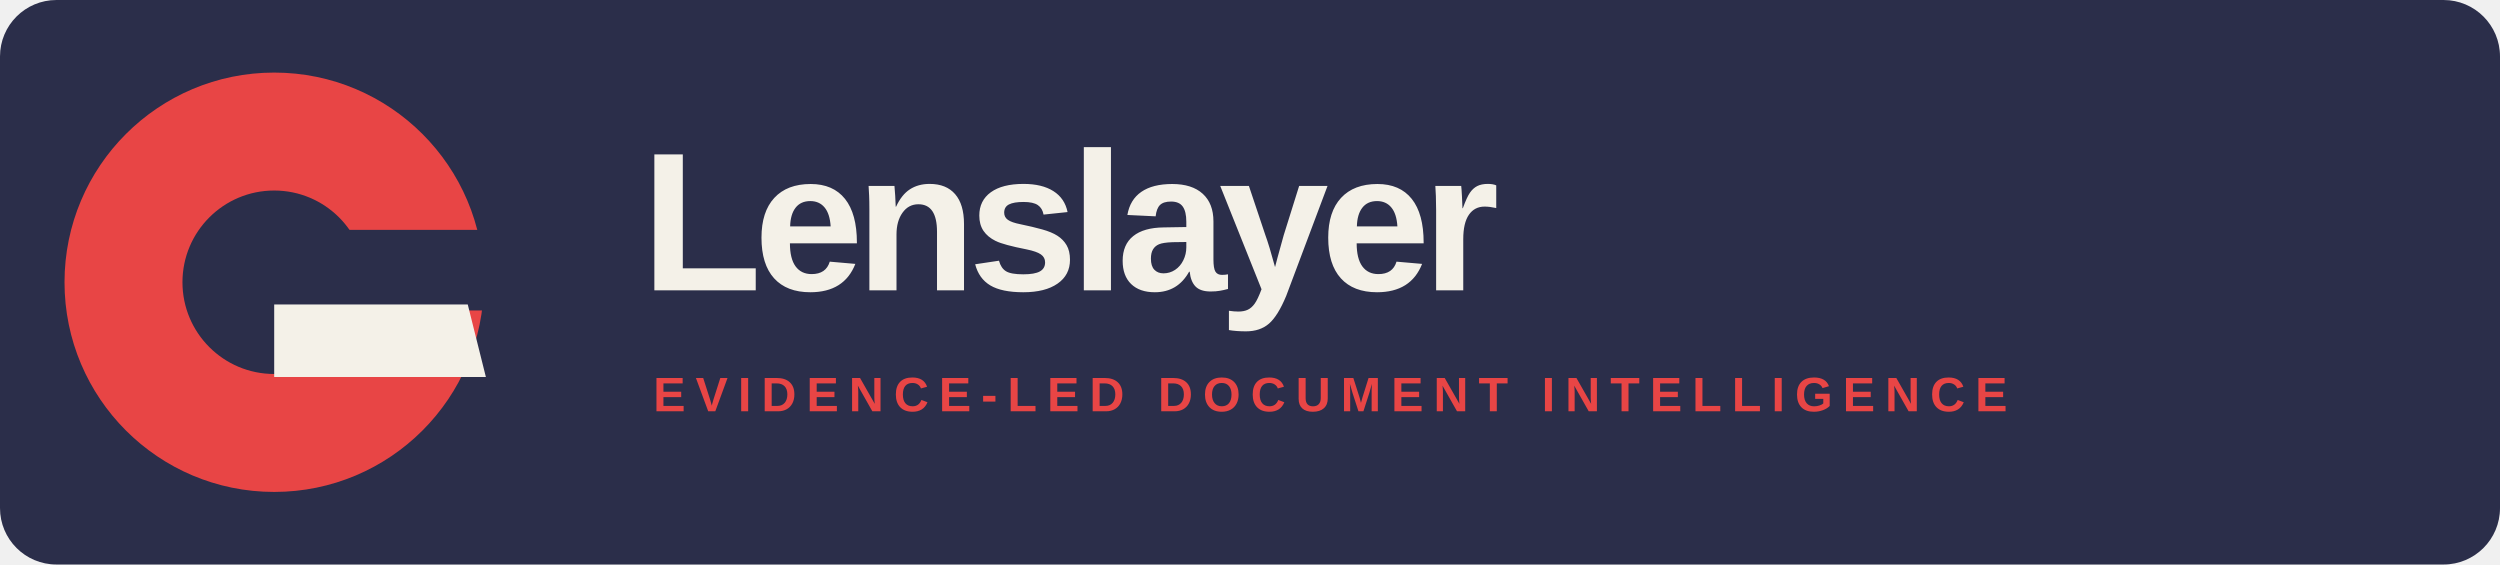
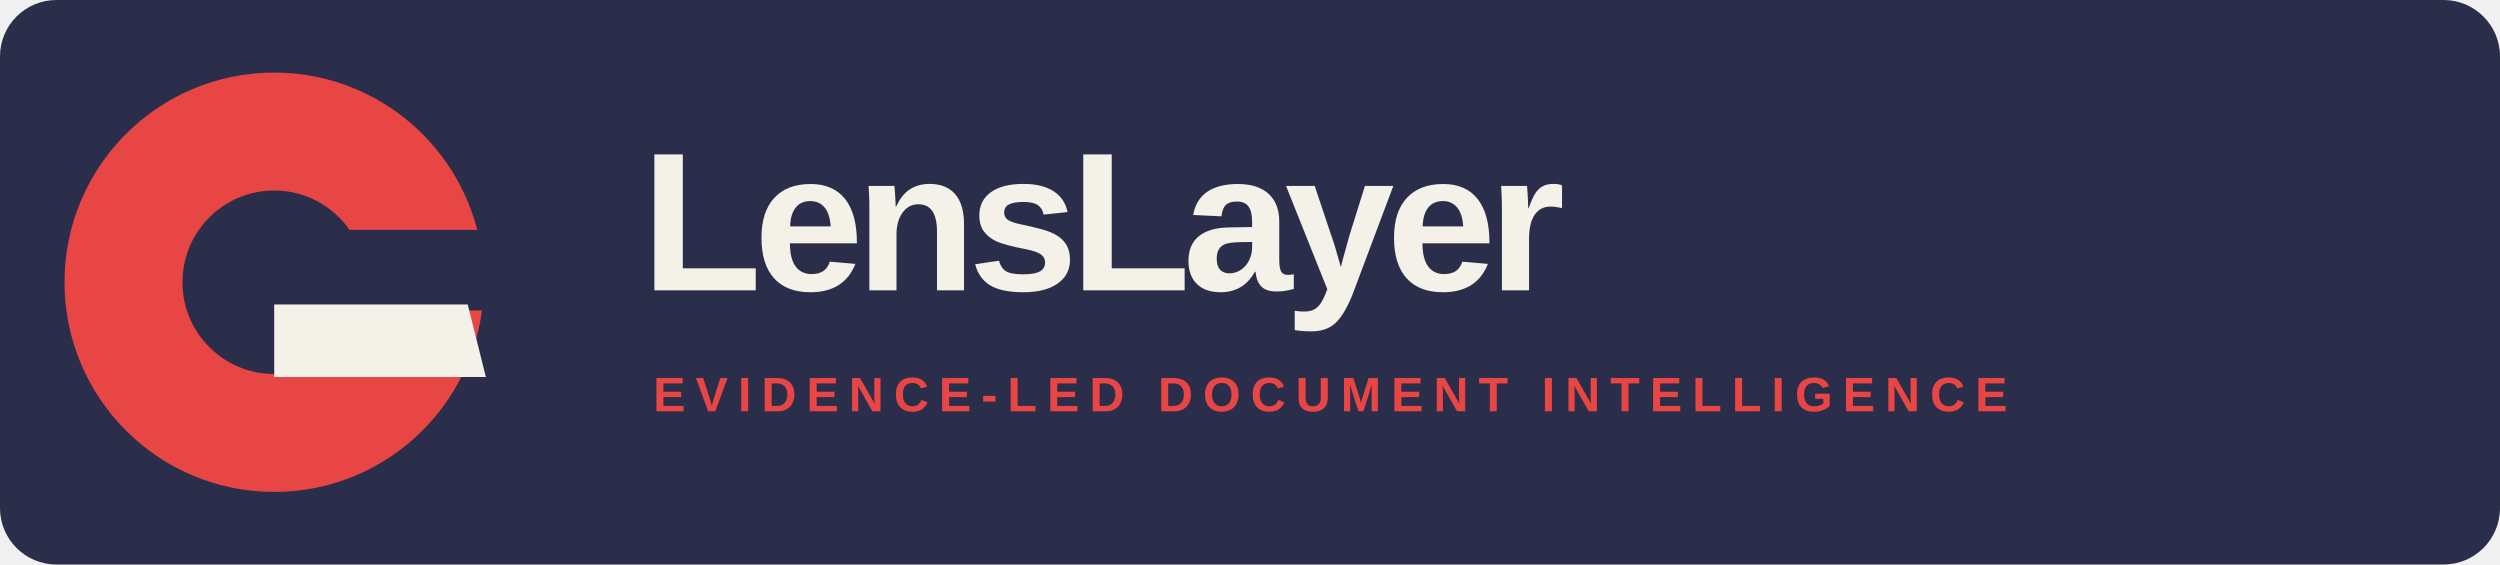
<svg xmlns="http://www.w3.org/2000/svg" viewBox="0 0 1240 280" role="img" aria-labelledby="title desc">
  <rect width="1240" height="280" rx="28" fill="#2B2E4A" />
  <g transform="translate(20 12) scale(.5)">
    <defs>
      <mask id="clause-loop-cut">
        <rect width="512" height="512" fill="white" />
        <circle cx="232" cy="256" r="91" fill="black" />
        <path d="M232 204H512V284H232Z" fill="black" />
      </mask>
    </defs>
    <circle cx="232" cy="256" r="208" fill="#E84545" mask="url(#clause-loop-cut)" />
    <path d="M232 278H424L442 350H232Z" fill="#F4F1E8" />
  </g>
-   <text x="318" y="144" fill="#F4F1E8" font-family="Figtree, Arial, sans-serif" font-size="98" font-weight="800" letter-spacing="-4">Lenslayer</text>
+   <text x="318" y="144" fill="#F4F1E8" font-family="Figtree, Arial, sans-serif" font-size="98" font-weight="800" letter-spacing="-4">LensLayer</text>
  <text x="324" y="204" fill="#E84545" font-family="Figtree, Arial, sans-serif" font-size="24" font-weight="700" letter-spacing="5">EVIDENCE-LED DOCUMENT INTELLIGENCE</text>
</svg>
